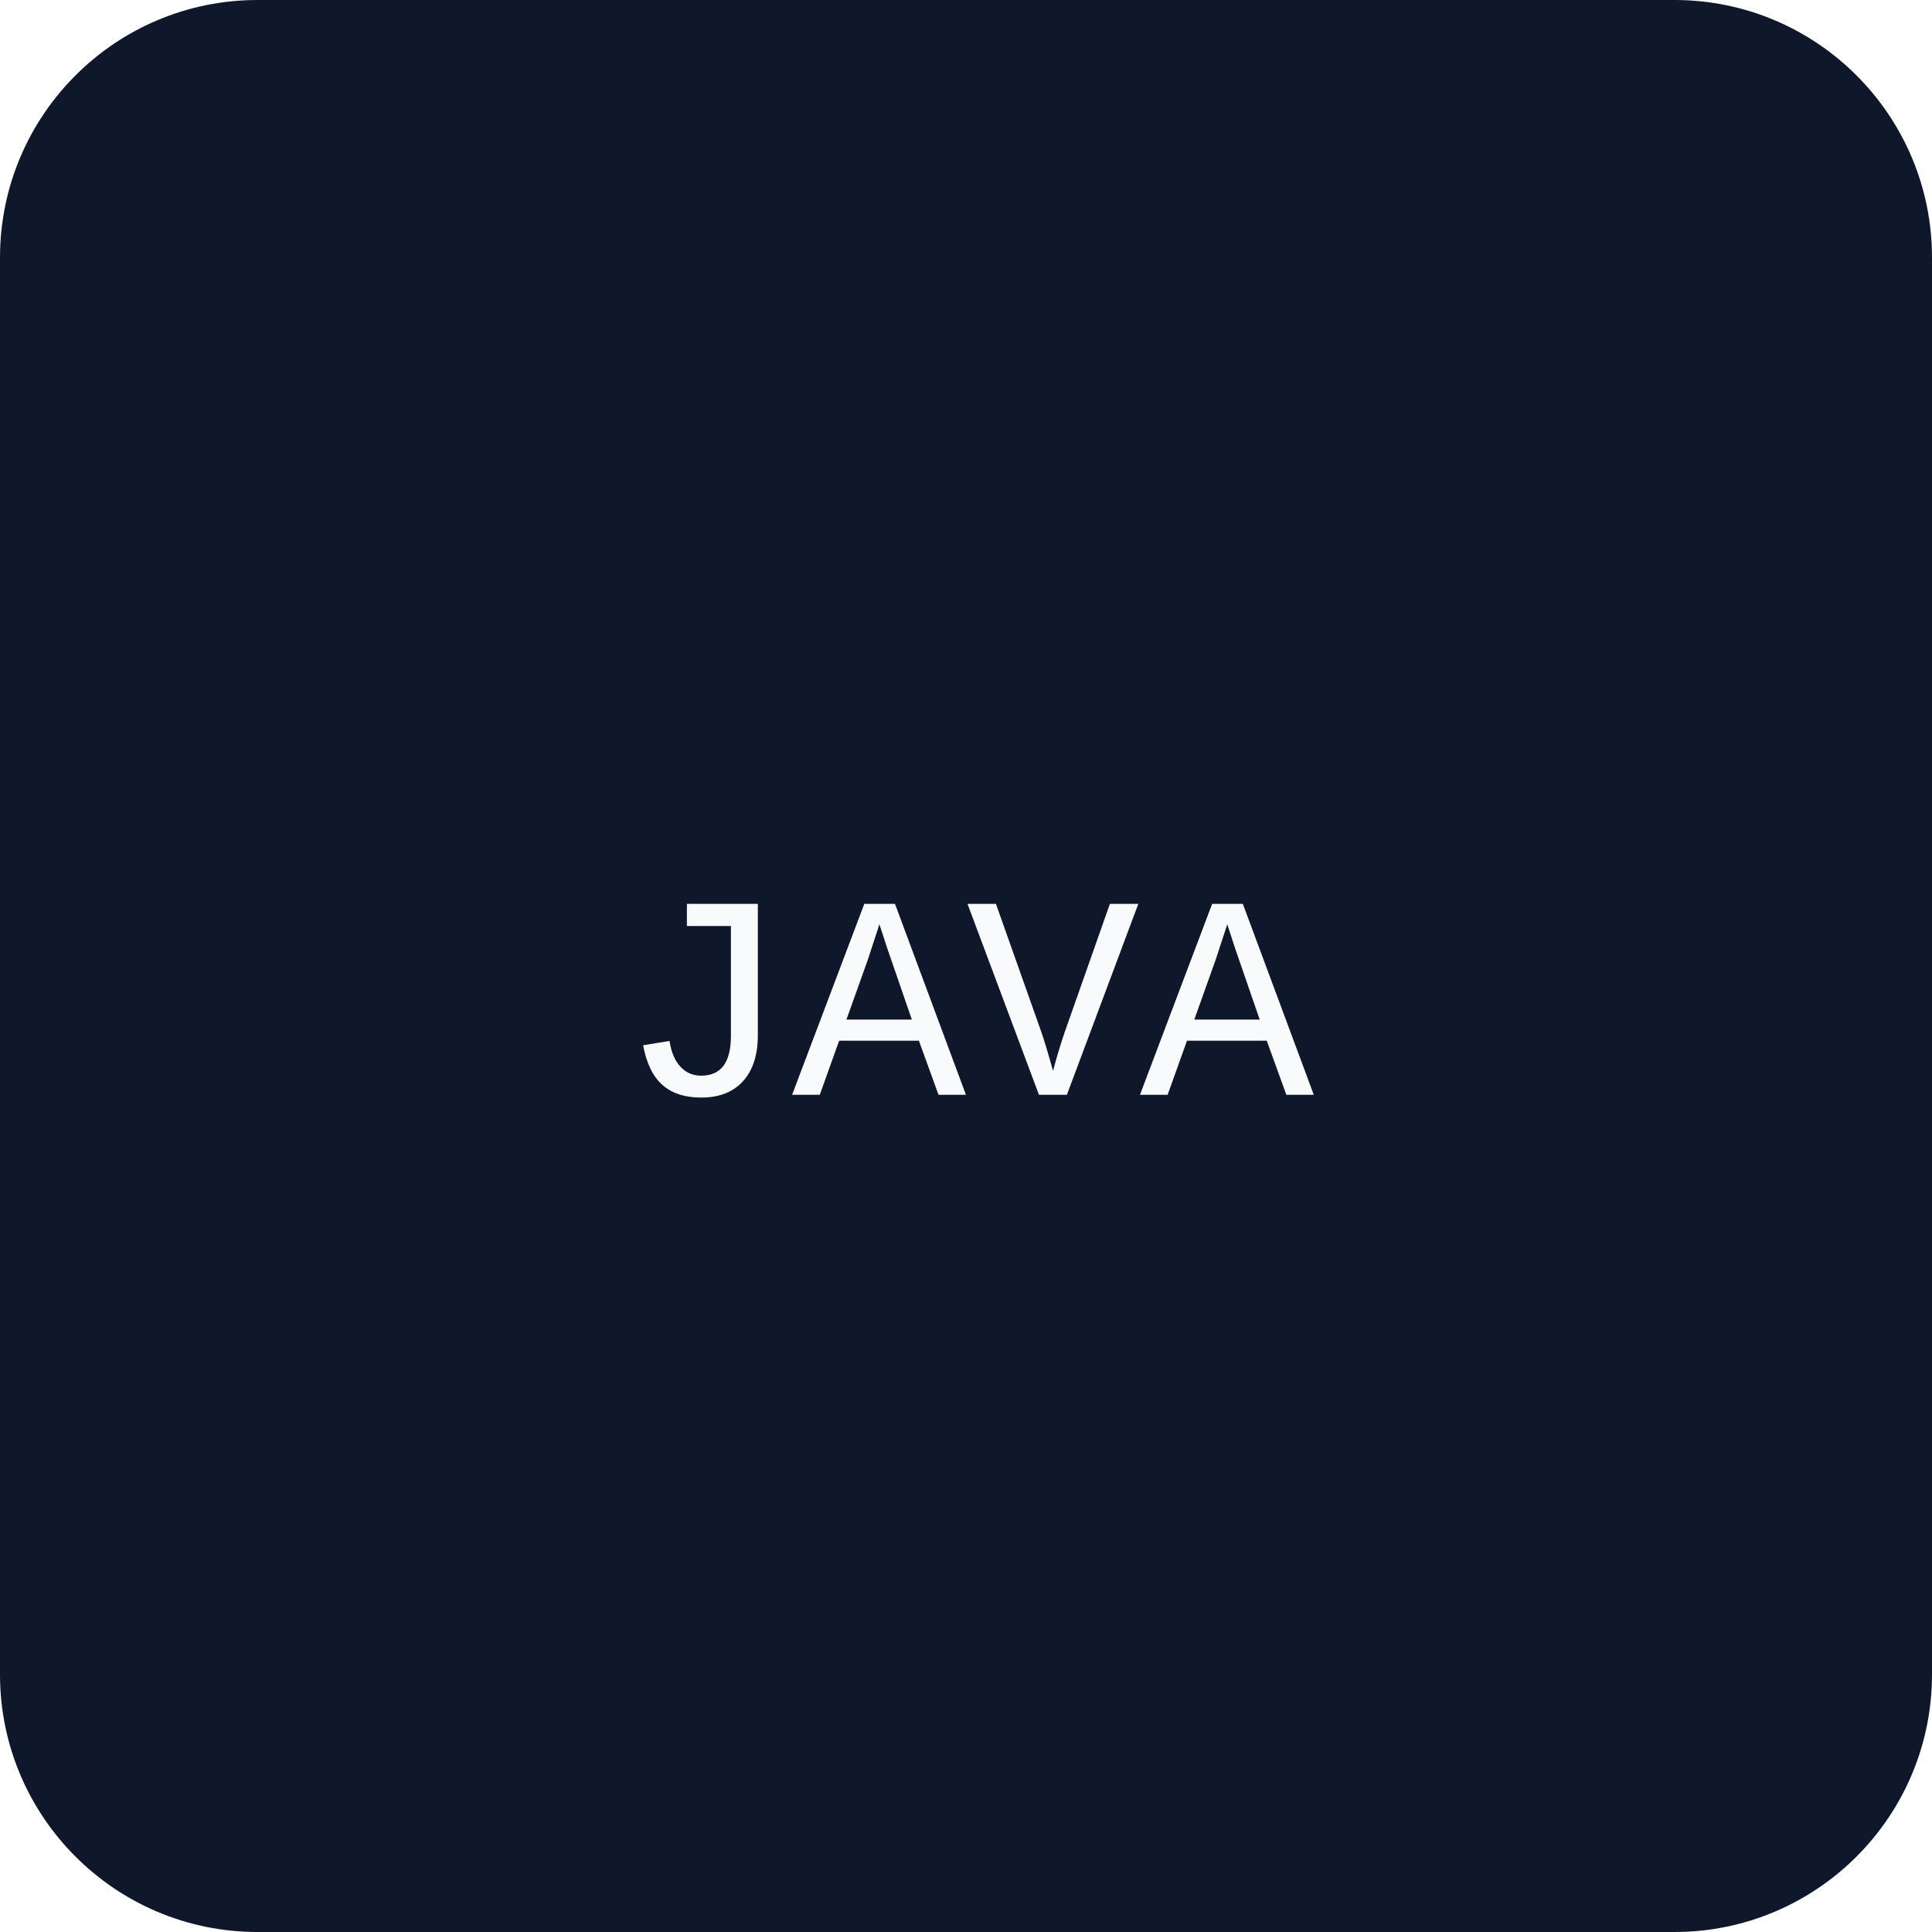
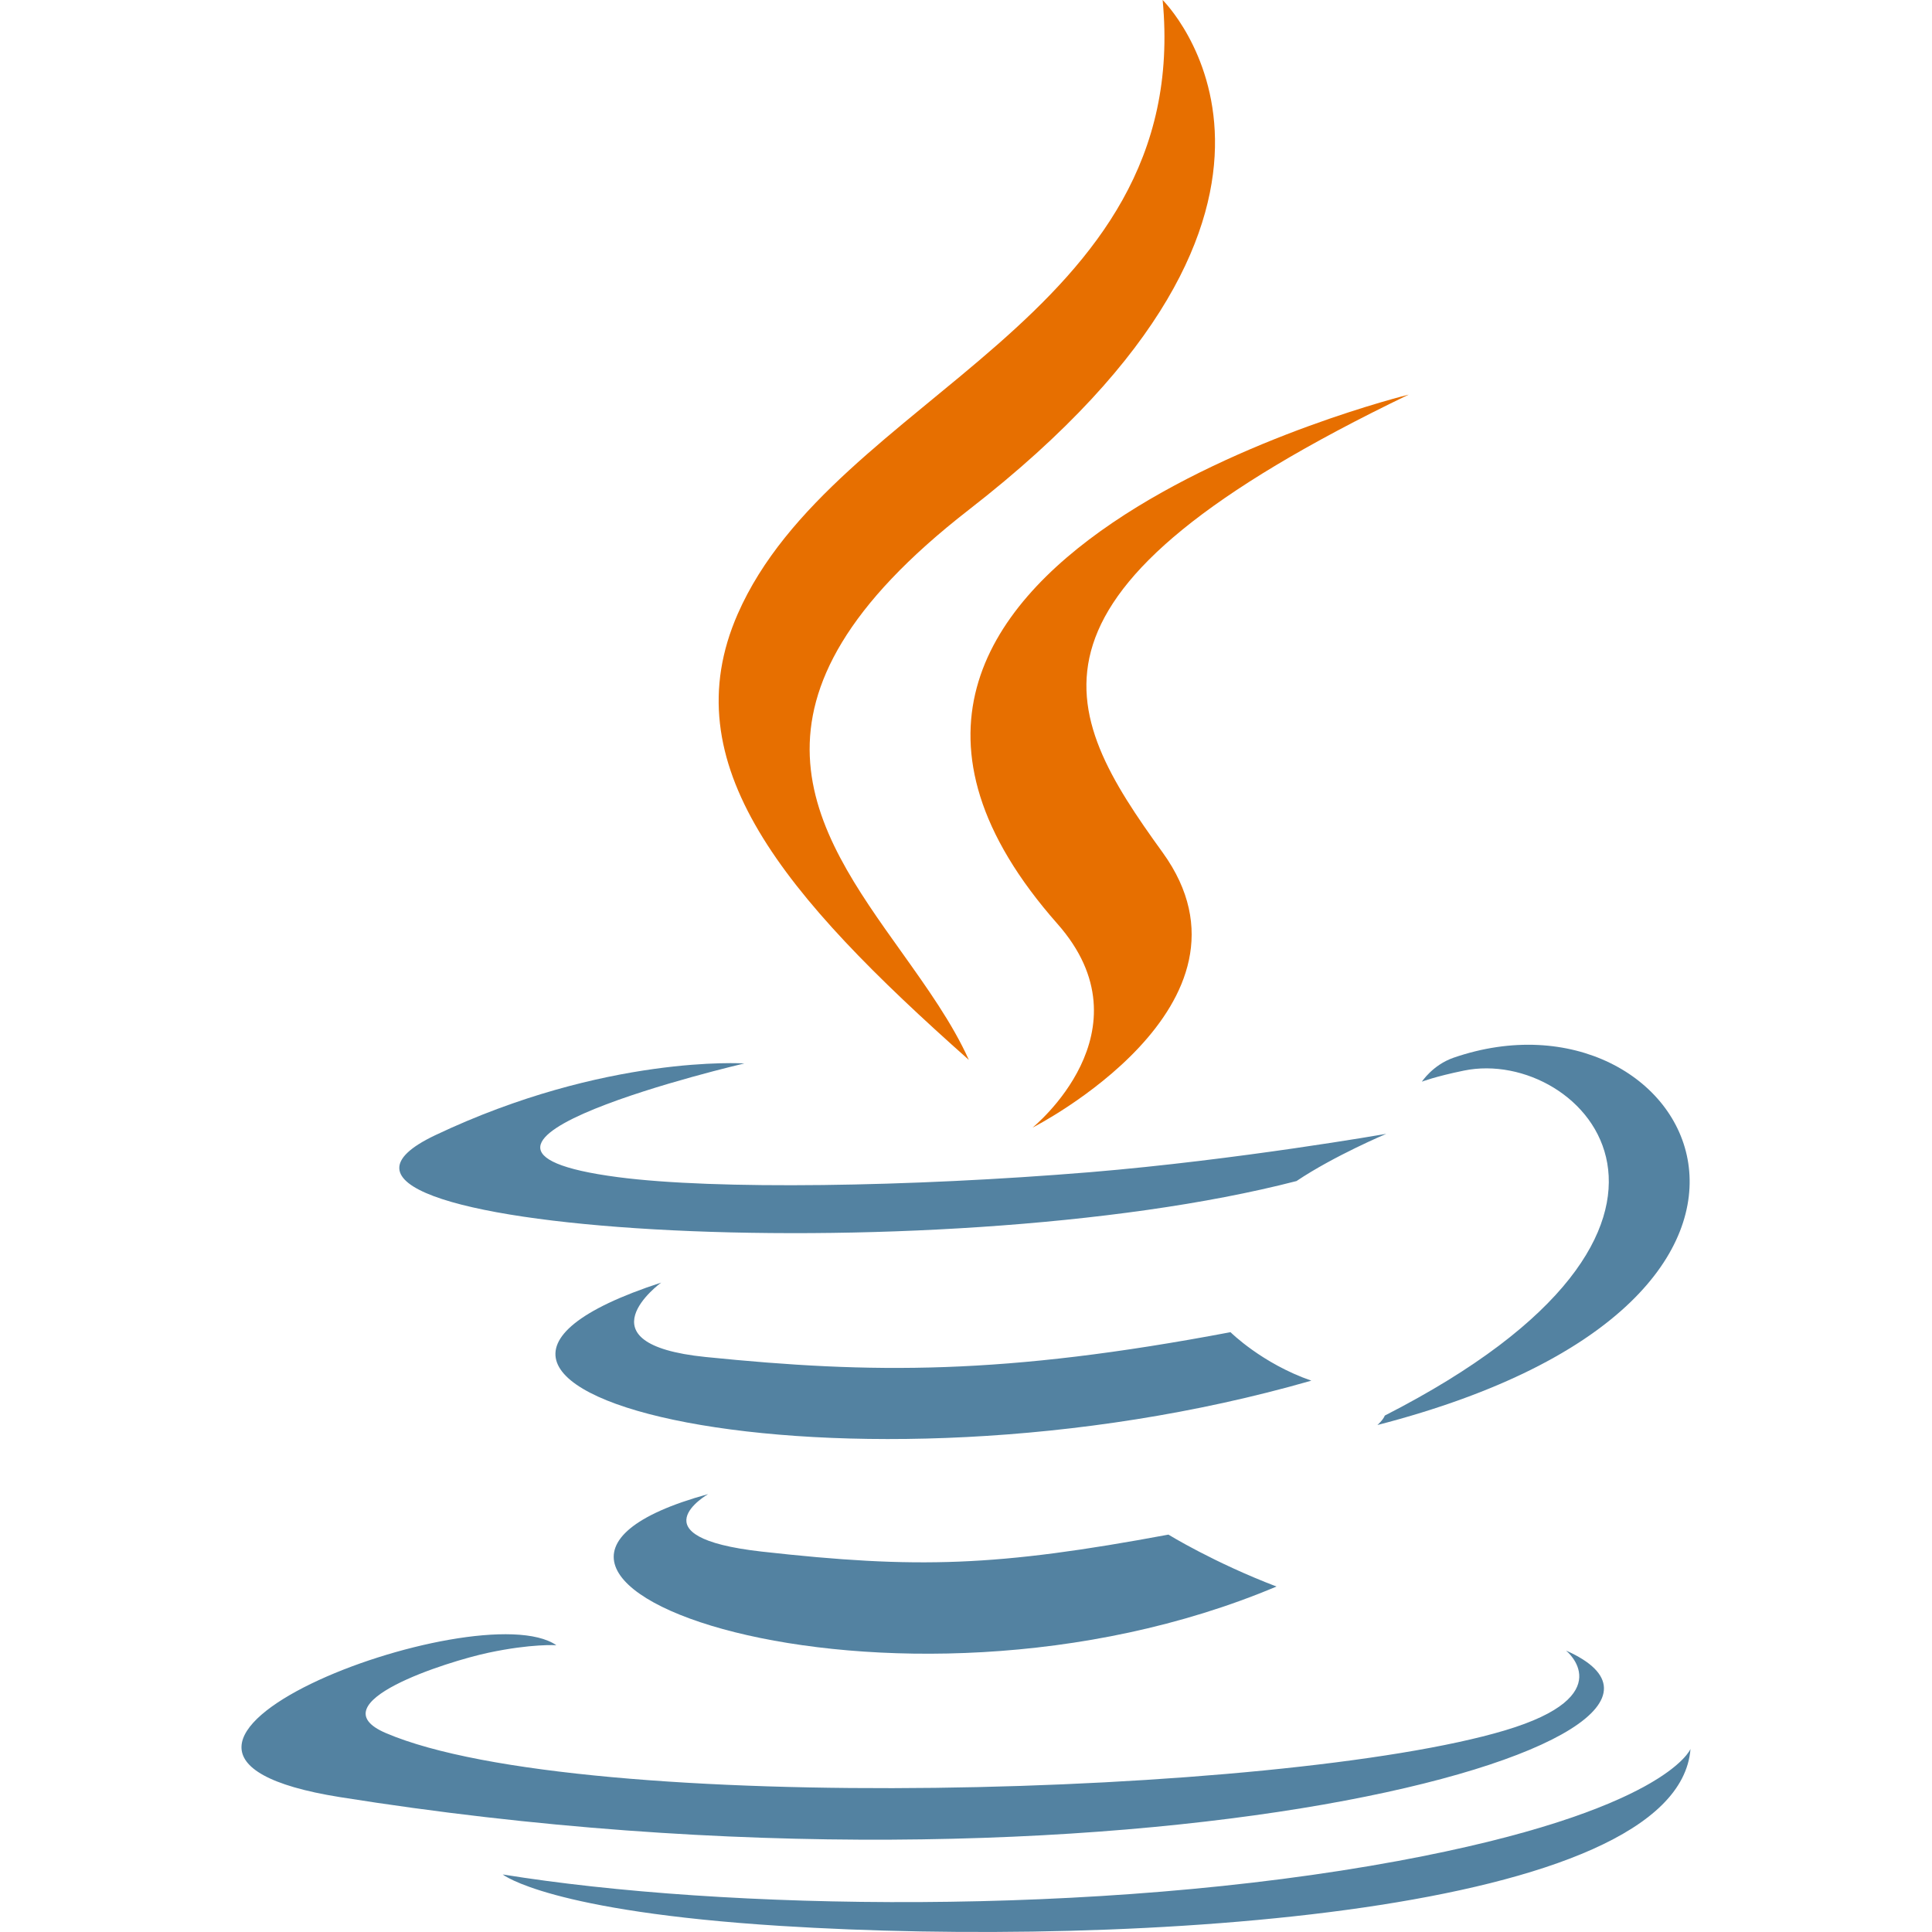
- <svg xmlns="http://www.w3.org/2000/svg" viewBox="0 0 120 120" role="img" aria-label="Java logo placeholder">
-   <rect width="120" height="120" rx="16" fill="#0f172a" />
-   <text x="60" y="68" text-anchor="middle" font-size="18" font-family="'Ubuntu Mono', 'SFMono-Regular', Consolas, 'Liberation Mono', Menlo, monospace" fill="#f8fafc">JAVA</text>
+ <svg xmlns="http://www.w3.org/2000/svg" width="800px" height="800px" viewBox="0 0 32 32" fill="none">
+   <path d="M16.05 8.441C22.638 3.326 19.257 0 19.257 0C19.76 5.287 13.813 6.536 12.219 10.169C11.131 12.649 12.964 14.819 16.047 17.555C15.775 16.949 15.354 16.361 14.929 15.764C13.477 13.731 11.964 11.613 16.05 8.441Z" fill="#E76F00" />
+   <path d="M17.102 18.677C17.102 18.677 19.084 17.078 17.514 15.301C12.193 9.272 23.333 6.536 23.333 6.536C16.532 9.812 17.547 11.757 19.257 14.12C21.087 16.654 17.102 18.677 17.102 18.677Z" fill="#E76F00" />
+   <path d="M22.937 23.446C29.042 20.326 26.22 17.328 24.249 17.732C23.766 17.831 23.551 17.916 23.551 17.916C23.551 17.916 23.73 17.64 24.073 17.52C27.971 16.173 30.968 21.495 22.814 23.603C22.814 23.603 22.909 23.52 22.937 23.446Z" fill="#5382A1" />
+   <path d="M10.233 19.497C6.413 18.995 12.328 17.614 12.328 17.614C12.328 17.614 10.031 17.462 7.206 18.804C3.866 20.393 15.468 21.116 21.474 19.562C22.098 19.143 22.961 18.78 22.961 18.78C22.961 18.78 20.504 19.211 18.056 19.415C15.061 19.661 11.846 19.709 10.233 19.497Z" fill="#5382A1" />
+   <path d="M11.686 22.476C9.556 22.259 10.951 21.244 10.951 21.244C5.439 23.043 14.018 25.083 21.72 22.868C20.901 22.584 20.381 22.065 20.381 22.065C16.616 22.778 14.441 22.755 11.686 22.476Z" fill="#5382A1" />
+   <path d="M12.614 25.699C10.486 25.459 11.729 24.747 11.729 24.747C6.726 26.122 14.773 28.962 21.143 26.278C20.1 25.879 19.353 25.418 19.353 25.418C16.511 25.947 15.193 25.988 12.614 25.699Z" fill="#5382A1" />
+   <path d="M25.939 27.339C25.939 27.339 26.859 28.084 24.925 28.661C21.248 29.757 9.621 30.087 6.391 28.705C5.23 28.208 7.407 27.519 8.092 27.374C8.806 27.222 9.215 27.25 9.215 27.25C7.923 26.356 0.868 29.007 5.631 29.766C18.619 31.837 29.308 28.833 25.939 27.339Z" fill="#5382A1" />
+   <path d="M28 28.968C27.787 31.695 18.788 32.268 12.927 31.899C9.104 31.658 8.338 31.056 8.327 31.047C11.986 31.64 18.155 31.748 23.157 30.823C27.59 30.002 28 28.968 28 28.968Z" fill="#5382A1" />
</svg>
